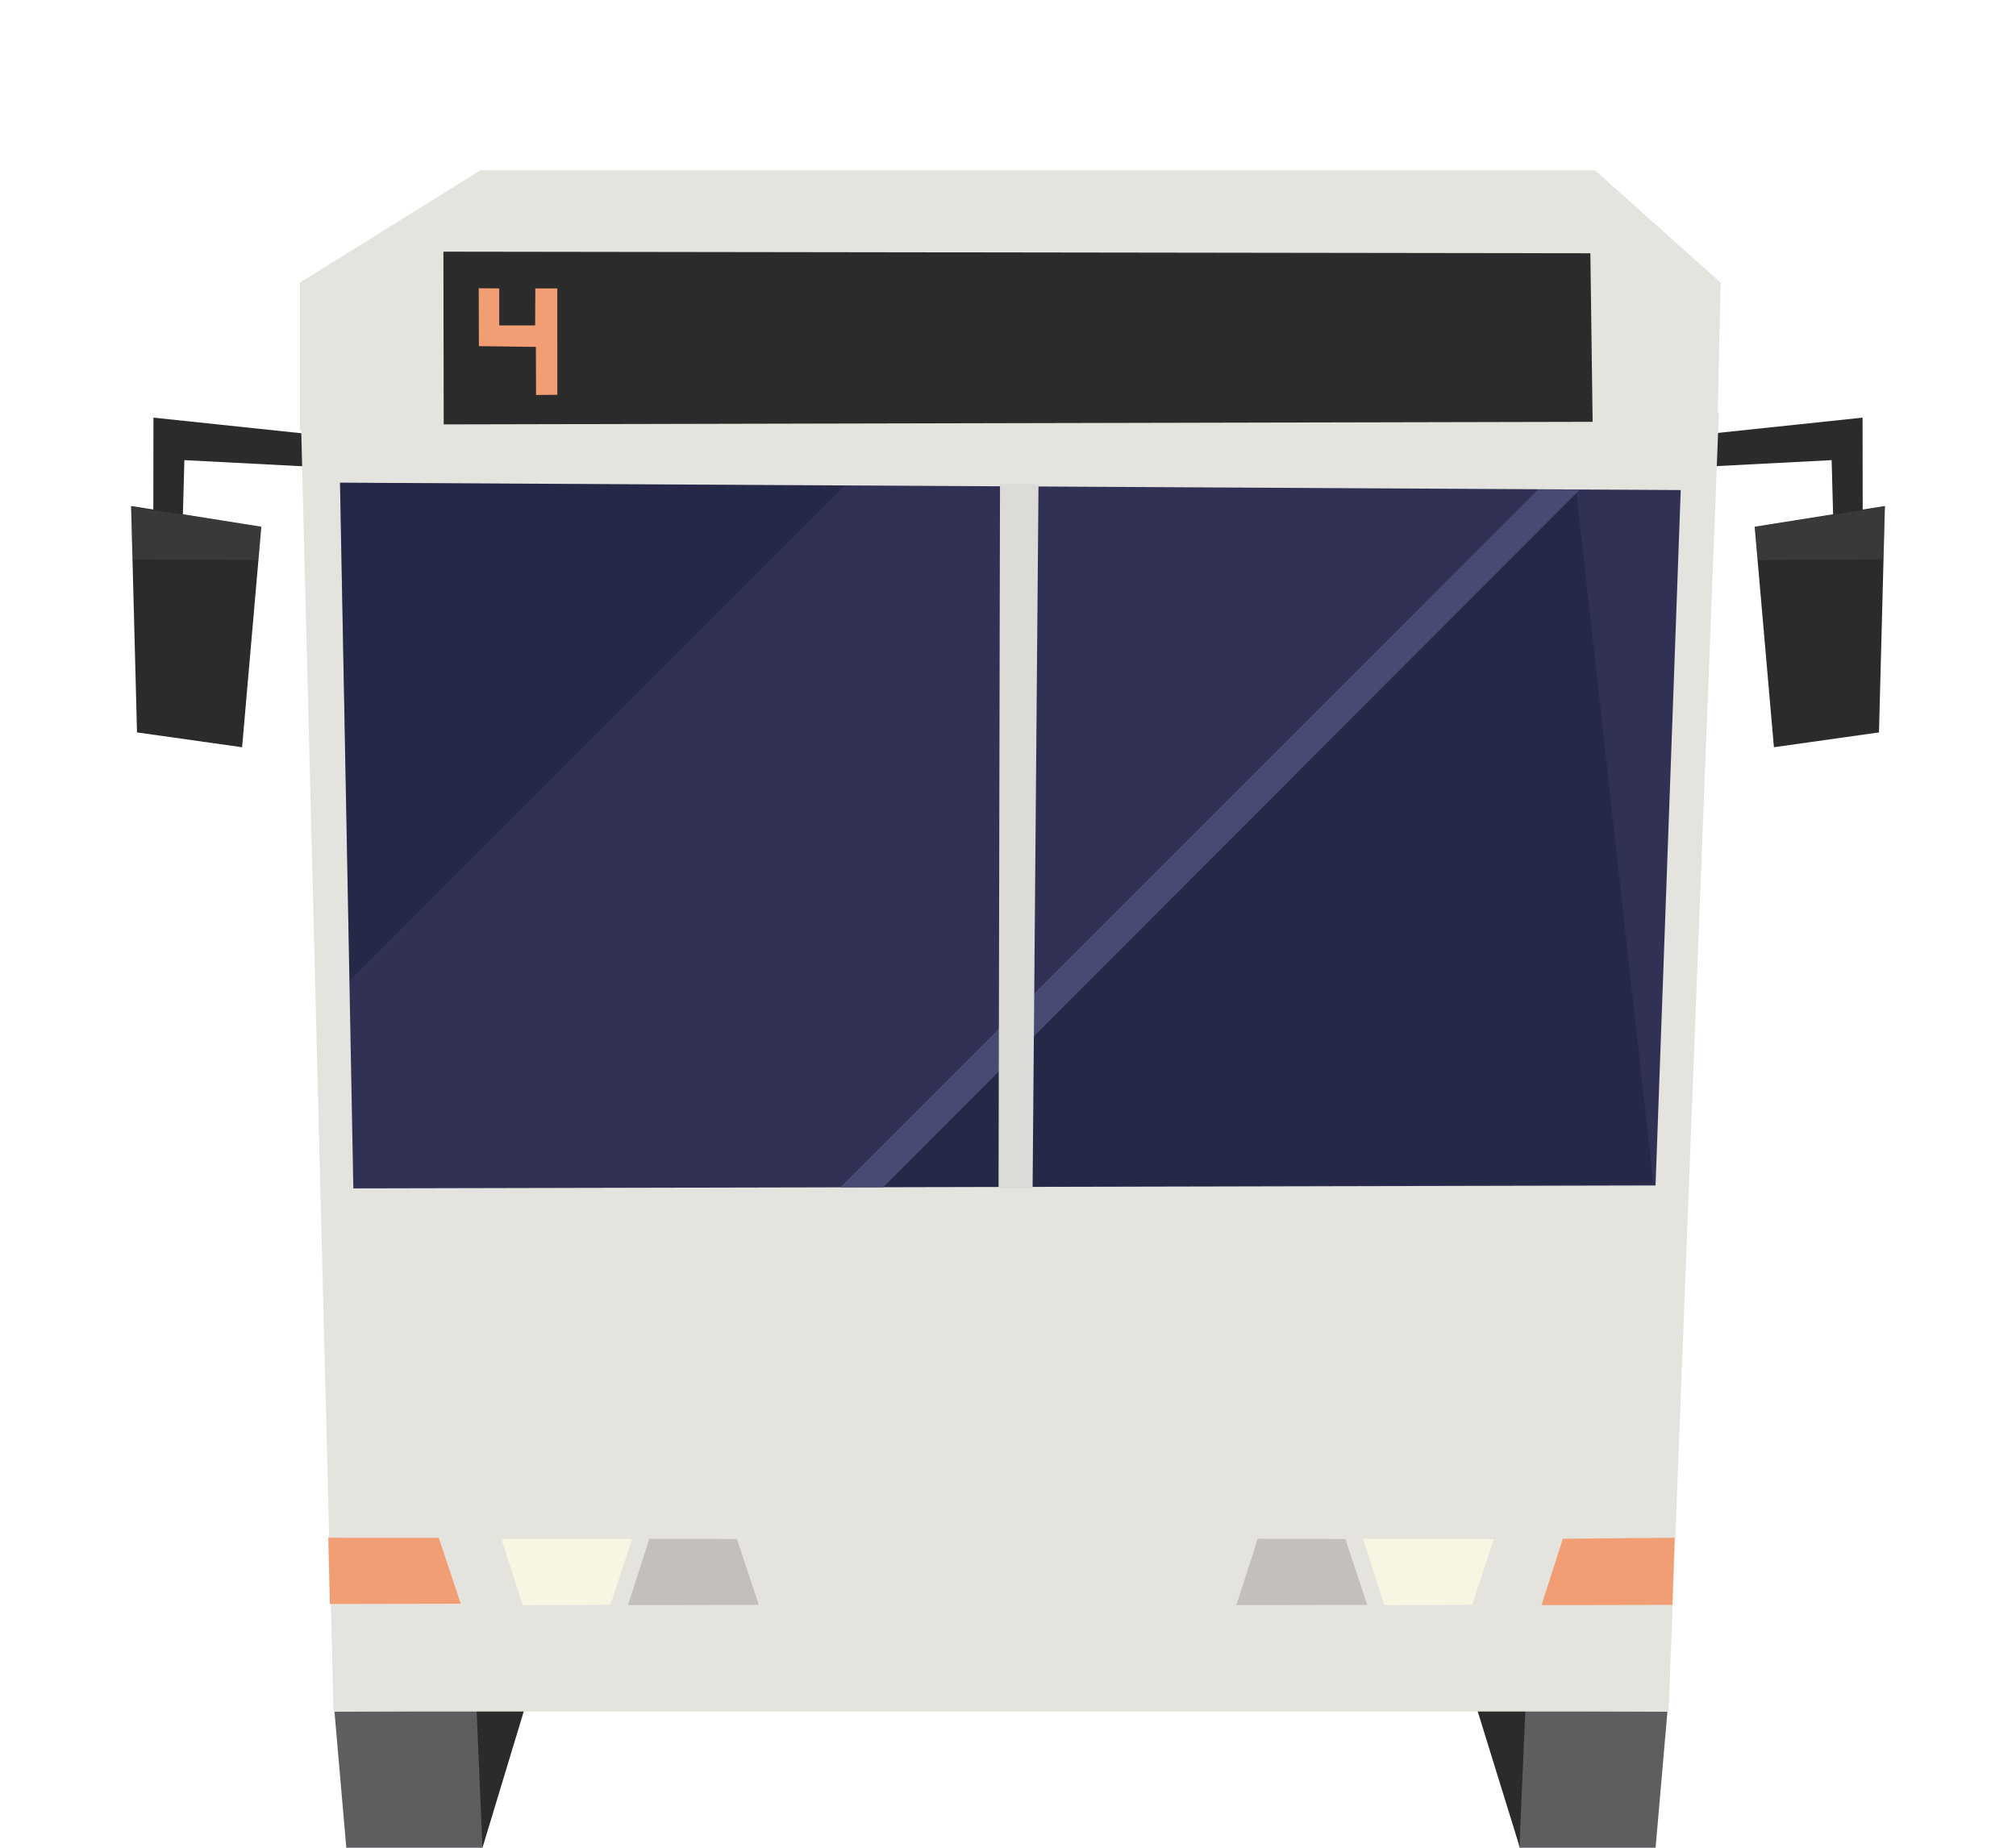
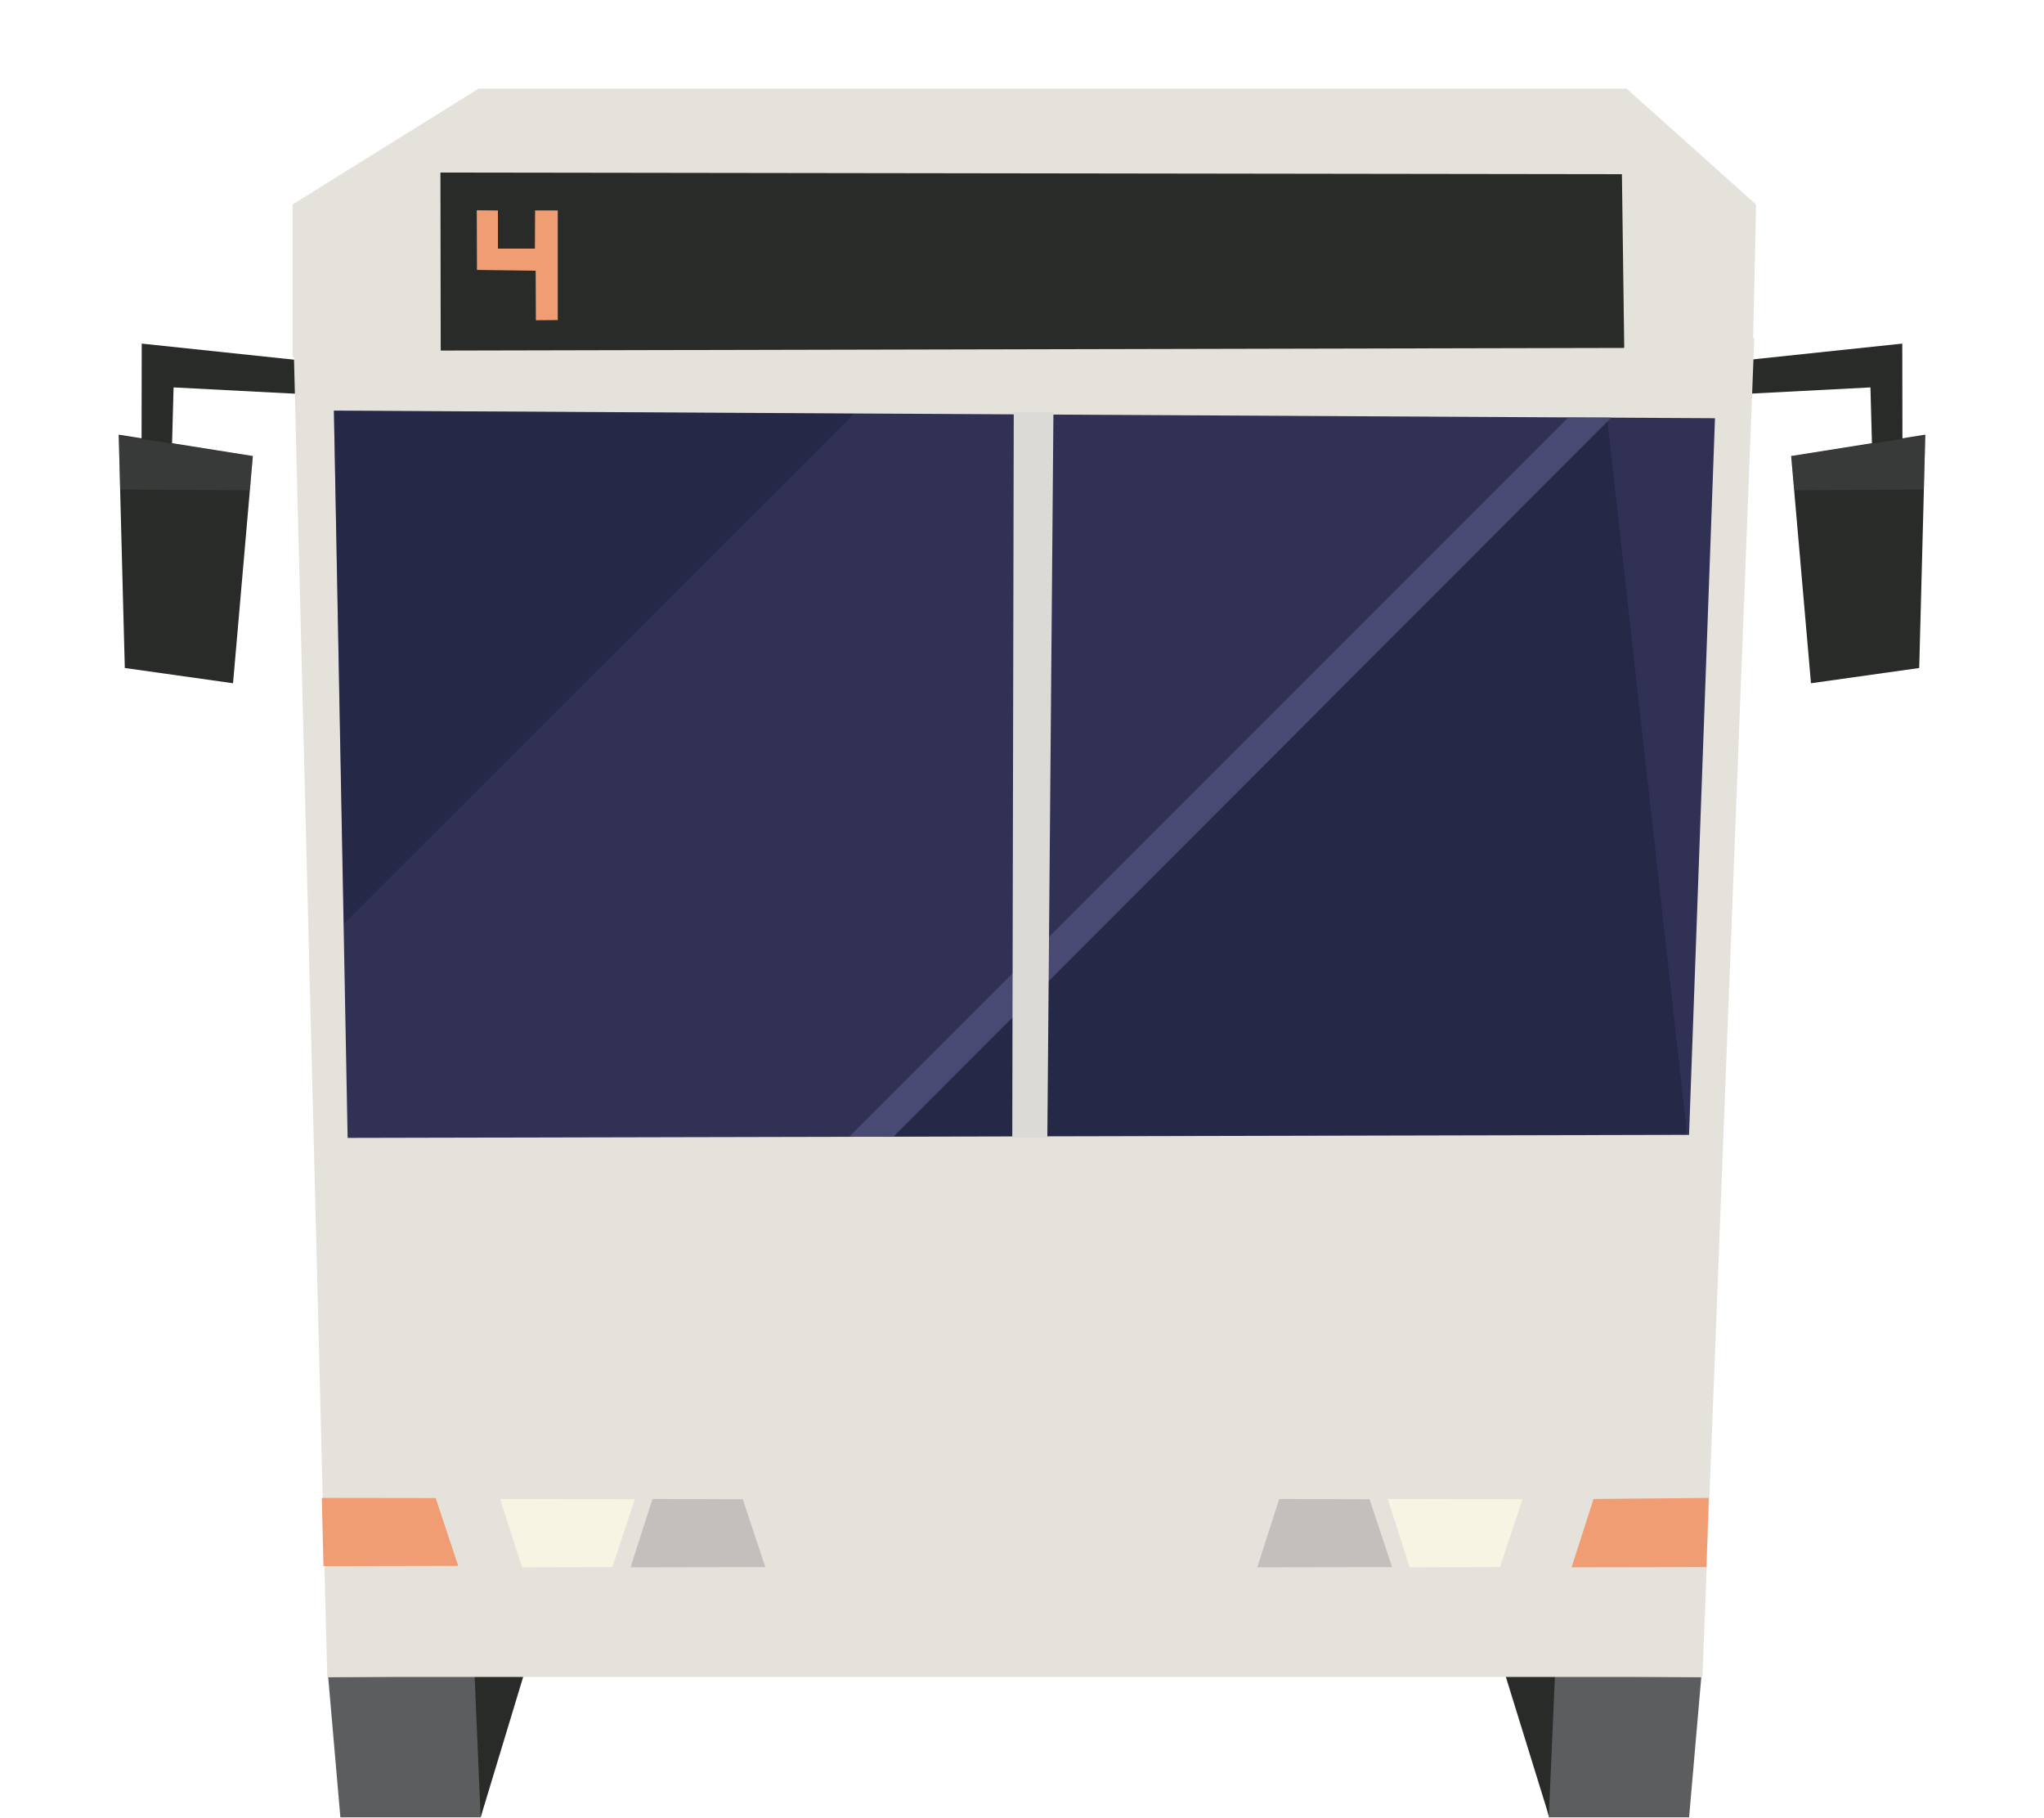
- <svg xmlns="http://www.w3.org/2000/svg" width="288px" height="264px" version="1.1" xml:space="preserve" style="fill-rule:evenodd;clip-rule:evenodd;stroke-linejoin:round;stroke-miterlimit:1.414;">
-   <g>
-     <g id="bus-inbound" transform="matrix(0.5,0,0,0.5,-405.276,-249.794)">
-       <g transform="matrix(2.00006,0,0,2.00006,-505.134,-699.462)">
-         <path d="M898.101,666.358l21.376,-1.109l0.211,7.821l4.228,-0.633l-0.022,-13.261l-26.003,2.745l0.21,4.437Z" style="fill:#2a2b2a;fill-rule:nonzero;" />
+ <svg xmlns="http://www.w3.org/2000/svg" width="100%" height="100%" viewBox="0 0 360 320" version="1.1" xml:space="preserve" style="fill-rule:evenodd;clip-rule:evenodd;stroke-linejoin:round;stroke-miterlimit:2;">
+   <g id="bus-inbound" transform="matrix(0.635,0,0,0.635,-517.58,-332.519)">
+     <g transform="matrix(2.00006,0,0,2.00006,-505.134,-699.462)">
+       <path d="M898.101,666.358L919.477,665.249L919.688,673.07L923.916,672.437L923.894,659.176L897.891,661.921L898.101,666.358Z" style="fill:rgb(41,43,41);fill-rule:nonzero;" />
+     </g>
+     <g transform="matrix(2.00006,0,0,2.00006,-505.134,-699.462)">
+       <path d="M927.088,671.802L926.242,704.15L911.232,706.265L908.483,674.763L927.088,671.802Z" style="fill:rgb(41,43,41);fill-rule:nonzero;" />
+     </g>
+     <g transform="matrix(2.00006,0,0,2.00006,-505.134,-699.462)">
+       <g opacity="0.3">
+         <path d="M927.088,671.908L926.877,679.413L908.905,679.518L908.483,674.762L927.088,671.908Z" style="fill:rgb(91,93,94);fill-rule:nonzero;" />
      </g>
-       <g transform="matrix(2.00006,0,0,2.00006,-505.134,-699.462)">
-         <path d="M927.088,671.802l-0.846,32.348l-15.01,2.115l-2.749,-31.502l18.605,-2.961Z" style="fill:#2a2b2a;fill-rule:nonzero;" />
+     </g>
+     <g transform="matrix(2.00006,0,0,2.00006,-505.134,-699.462)">
+       <path d="M705.538,666.358L684.162,665.249L683.951,673.07L679.723,672.437L679.745,659.176L705.748,661.921L705.538,666.358Z" style="fill:rgb(41,43,41);fill-rule:nonzero;" />
+     </g>
+     <g transform="matrix(2.00006,0,0,2.00006,-505.134,-699.462)">
+       <path d="M676.551,671.802L677.397,704.15L692.407,706.265L695.156,674.763L676.551,671.802Z" style="fill:rgb(41,43,41);fill-rule:nonzero;" />
+     </g>
+     <g transform="matrix(2.00006,0,0,2.00006,-505.134,-699.462)">
+       <path d="M705.603,844.051L707.293,863.5L726.744,863.5L730.762,843.839L705.603,844.051Z" style="fill:rgb(91,93,94);fill-rule:nonzero;" />
+     </g>
+     <g transform="matrix(2.00006,0,0,2.00006,-505.134,-699.462)">
+       <path d="M725.899,843.626L726.744,863.5L732.764,843.626L725.899,843.626Z" style="fill:rgb(41,43,41);fill-rule:nonzero;" />
+     </g>
+     <g transform="matrix(2.00006,0,0,2.00006,-505.134,-699.462)">
+       <path d="M874.88,863.5L894.33,863.5L896.022,844.05L870.862,843.839L874.88,863.5Z" style="fill:rgb(91,93,94);fill-rule:nonzero;" />
+     </g>
+     <g transform="matrix(2.00006,0,0,2.00006,-505.134,-699.462)">
+       <path d="M868.86,843.839L874.88,863.288L875.725,843.839L868.86,843.839Z" style="fill:rgb(41,43,41);fill-rule:nonzero;" />
+     </g>
+     <g transform="matrix(2.00006,0,0,2.00006,-505.134,-699.462)">
+       <path d="M705.473,844.037L896.181,844.037L903.369,658.409L700.831,660.1L705.473,844.037Z" style="fill:rgb(229,226,220);fill-rule:nonzero;" />
+     </g>
+     <g transform="matrix(2.00006,0,0,2.00006,-505.134,-699.462)">
+       <path d="M700.662,661.034L700.662,639.891L726.469,623.823L885.66,623.823L903.616,639.889L903.158,660.944L700.662,661.034Z" style="fill:rgb(229,226,220);fill-rule:nonzero;" />
+     </g>
+     <g transform="matrix(2.00006,0,0,2.00006,-505.134,-699.462)">
+       <path d="M721.167,635.463L721.209,660.142L885.333,659.775L885.013,635.692L721.167,635.463Z" style="fill:rgb(41,43,41);fill-rule:nonzero;" />
+     </g>
+     <g transform="matrix(2.00006,0,0,2.00006,-505.134,-699.462)">
+       <path d="M706.394,668.468L708.298,769.298L894.323,768.881L897.92,669.522L706.394,668.468Z" style="fill:rgb(49,49,86);fill-rule:nonzero;" />
+     </g>
+     <g transform="matrix(2.00006,0,0,2.00006,-505.134,-699.462)">
+       <g opacity="0.3">
+         <path d="M894.042,768.715L883.008,669.834L778.095,769.121L894.042,768.715Z" style="fill:rgb(9,23,36);fill-rule:nonzero;" />
      </g>
-       <g transform="matrix(2.00006,0,0,2.00006,-505.134,-699.462)">
-         <g opacity="0.3">
-           <path d="M927.088,671.908l-0.211,7.505l-17.972,0.105l-0.422,-4.756l18.605,-2.854Z" style="fill:#5c5e5f;fill-rule:nonzero;" />
-         </g>
+     </g>
+     <g transform="matrix(2.00006,0,0,2.00006,-505.134,-699.462)">
+       <g opacity="0.3">
+         <path d="M706.394,668.468L707.783,739.607L778.533,668.919L706.394,668.468Z" style="fill:rgb(9,23,36);fill-rule:nonzero;" />
      </g>
-       <g transform="matrix(2.00006,0,0,2.00006,-505.134,-699.462)">
-         <path d="M705.538,666.358l-21.376,-1.109l-0.211,7.821l-4.228,-0.633l0.022,-13.261l26.003,2.745l-0.21,4.437Z" style="fill:#2a2b2a;fill-rule:nonzero;" />
+     </g>
+     <g transform="matrix(2.00006,0,0,2.00006,-505.134,-699.462)">
+       <path d="M726.207,640.692L726.235,648.963L734.374,649.069L734.401,655.94L737.439,655.913L737.438,640.717L734.295,640.717L734.27,646.004L729.142,646.004L729.142,640.717L726.207,640.692Z" style="fill:rgb(240,157,116);fill-rule:nonzero;" />
+     </g>
+     <g transform="matrix(2.00006,0,0,2.00006,-505.134,-699.462)">
+       <g opacity="0.3">
+         <path d="M676.551,671.908L676.763,679.413L694.734,679.518L695.156,674.762L676.551,671.908Z" style="fill:rgb(91,93,94);fill-rule:nonzero;" />
      </g>
-       <g transform="matrix(2.00006,0,0,2.00006,-505.134,-699.462)">
-         <path d="M676.551,671.802l0.846,32.348l15.01,2.115l2.749,-31.502l-18.605,-2.961Z" style="fill:#2a2b2a;fill-rule:nonzero;" />
-       </g>
-       <g transform="matrix(2.00006,0,0,2.00006,-505.134,-699.462)">
-         <path d="M705.603,844.051l1.69,19.449l19.451,0l4.018,-19.661l-25.159,0.212Z" style="fill:#5c5e5f;fill-rule:nonzero;" />
-       </g>
-       <g transform="matrix(2.00006,0,0,2.00006,-505.134,-699.462)">
-         <path d="M725.899,843.626l0.845,19.874l6.02,-19.874l-6.865,0Z" style="fill:#2a2b2a;fill-rule:nonzero;" />
-       </g>
-       <g transform="matrix(2.00006,0,0,2.00006,-505.134,-699.462)">
-         <path d="M874.88,863.5l19.45,0l1.692,-19.45l-25.16,-0.211l4.018,19.661Z" style="fill:#5c5e5f;fill-rule:nonzero;" />
-       </g>
-       <g transform="matrix(2.00006,0,0,2.00006,-505.134,-699.462)">
-         <path d="M868.86,843.839l6.02,19.449l0.845,-19.449l-6.865,0Z" style="fill:#2a2b2a;fill-rule:nonzero;" />
-       </g>
-       <g transform="matrix(2.00006,0,0,2.00006,-505.134,-699.462)">
-         <path d="M705.473,844.037l190.708,0l7.188,-185.628l-202.538,1.691l4.642,183.937Z" style="fill:#e5e3dd;fill-rule:nonzero;" />
-       </g>
-       <g transform="matrix(2.00006,0,0,2.00006,-505.134,-699.462)">
-         <path d="M700.662,661.034l0,-21.143l25.807,-16.068l159.191,0l17.956,16.066l-0.458,21.055l-202.496,0.09Z" style="fill:#e5e3dd;fill-rule:nonzero;" />
-       </g>
-       <g transform="matrix(2.00006,0,0,2.00006,-505.134,-699.462)">
-         <path d="M721.167,635.463l0.042,24.679l164.124,-0.367l-0.32,-24.083l-163.846,-0.229Z" style="fill:#2a2b2a;fill-rule:nonzero;" />
-       </g>
-       <g transform="matrix(2.00006,0,0,2.00006,-505.134,-699.462)">
-         <path d="M706.394,668.468l1.904,100.83l186.025,-0.417l3.597,-99.359l-191.526,-1.054Z" style="fill:#313156;fill-rule:nonzero;" />
-       </g>
-       <g transform="matrix(2.00006,0,0,2.00006,-505.134,-699.462)">
-         <g opacity="0.3">
-           <path d="M894.042,768.715l-11.034,-98.881l-104.913,99.287l115.947,-0.406Z" style="fill:#0a1724;fill-rule:nonzero;" />
-         </g>
-       </g>
-       <g transform="matrix(2.00006,0,0,2.00006,-505.134,-699.462)">
-         <g opacity="0.3">
-           <path d="M706.394,668.468l1.389,71.139l70.75,-70.688l-72.139,-0.451Z" style="fill:#0a1724;fill-rule:nonzero;" />
-         </g>
-       </g>
-       <g transform="matrix(2.00006,0,0,2.00006,-505.134,-699.462)">
-         <path d="M726.207,640.692l0.028,8.271l8.139,0.106l0.027,6.871l3.038,-0.027l-0.001,-15.196l-3.143,0l-0.025,5.287l-5.128,0l0,-5.287l-2.935,-0.025Z" style="fill:#f19e75;fill-rule:nonzero;" />
-       </g>
-       <g transform="matrix(2.00006,0,0,2.00006,-505.134,-699.462)">
-         <g opacity="0.3">
-           <path d="M676.551,671.908l0.212,7.505l17.971,0.105l0.422,-4.756l-18.605,-2.854Z" style="fill:#5c5e5f;fill-rule:nonzero;" />
-         </g>
-       </g>
-       <g transform="matrix(2.00006,0,0,2.00006,-505.134,-699.462)">
-         <path d="M783.97,769.149l99.563,-99.71l-5.979,0l-99.688,99.689l6.104,0.021Z" style="fill:#494a73;fill-rule:nonzero;" />
-       </g>
-       <g transform="matrix(2.00006,0,0,2.00006,-505.134,-699.462)">
-         <path d="M800.47,769.298l4.862,0l0.845,-100.626l-5.502,-0.004l-0.205,100.63Z" style="fill:#dcdbd8;fill-rule:nonzero;" />
-       </g>
-       <g transform="matrix(2.00006,0,0,2.00006,-505.134,-699.462)">
-         <path d="M763.098,819.398l3.127,9.402l-18.691,0.036l3.043,-9.479l12.521,0.041Z" style="fill:#c2bfbc;fill-rule:nonzero;" />
-       </g>
-       <g transform="matrix(2.00006,0,0,2.00006,-505.134,-699.462)">
-         <path d="M745.01,828.794l3.127,-9.402l-18.691,-0.036l3.043,9.479l12.521,-0.041Z" style="fill:#f9f5e3;fill-rule:nonzero;" />
-       </g>
-       <g transform="matrix(2.00006,0,0,2.00006,-505.134,-699.462)">
-         <path d="M868.098,828.794l3.127,-9.402l-18.691,-0.036l3.043,9.479l12.521,-0.041Z" style="fill:#f9f5e3;fill-rule:nonzero;" />
-       </g>
-       <g transform="matrix(2.00006,0,0,2.00006,-505.134,-699.462)">
-         <path d="M850.01,819.398l3.127,9.402l-18.691,0.036l3.043,-9.479l12.521,0.041Z" style="fill:#c2bfbc;fill-rule:nonzero;" />
-       </g>
-       <g transform="matrix(2.00006,0,0,2.00006,-505.134,-699.462)">
-         <path d="M897.053,819.21l-0.327,9.59l-18.692,0.035l3.043,-9.479l15.976,-0.146Z" style="fill:#f19e75;fill-rule:nonzero;" />
-       </g>
-       <g transform="matrix(2.00006,0,0,2.00006,-505.134,-699.462)">
-         <path d="M720.51,819.231l3.127,9.402l-18.691,0.036l-0.226,-9.459l15.79,0.021Z" style="fill:#f19e75;fill-rule:nonzero;" />
-       </g>
+     </g>
+     <g transform="matrix(2.00006,0,0,2.00006,-505.134,-699.462)">
+       <path d="M783.97,769.149L883.533,669.439L877.554,669.439L777.866,769.128L783.97,769.149Z" style="fill:rgb(73,74,115);fill-rule:nonzero;" />
+     </g>
+     <g transform="matrix(2.00006,0,0,2.00006,-505.134,-699.462)">
+       <path d="M800.47,769.298L805.332,769.298L806.177,668.672L800.675,668.668L800.47,769.298Z" style="fill:rgb(219,218,215);fill-rule:nonzero;" />
+     </g>
+     <g transform="matrix(2.00006,0,0,2.00006,-505.134,-699.462)">
+       <path d="M763.098,819.398L766.225,828.8L747.534,828.836L750.577,819.357L763.098,819.398Z" style="fill:rgb(194,191,188);fill-rule:nonzero;" />
+     </g>
+     <g transform="matrix(2.00006,0,0,2.00006,-505.134,-699.462)">
+       <path d="M745.01,828.794L748.137,819.392L729.446,819.356L732.489,828.835L745.01,828.794Z" style="fill:rgb(248,244,227);fill-rule:nonzero;" />
+     </g>
+     <g transform="matrix(2.00006,0,0,2.00006,-505.134,-699.462)">
+       <path d="M868.098,828.794L871.225,819.392L852.534,819.356L855.577,828.835L868.098,828.794Z" style="fill:rgb(248,244,227);fill-rule:nonzero;" />
+     </g>
+     <g transform="matrix(2.00006,0,0,2.00006,-505.134,-699.462)">
+       <path d="M850.01,819.398L853.137,828.8L834.446,828.836L837.489,819.357L850.01,819.398Z" style="fill:rgb(194,191,188);fill-rule:nonzero;" />
+     </g>
+     <g transform="matrix(2.00006,0,0,2.00006,-505.134,-699.462)">
+       <path d="M897.053,819.21L896.726,828.8L878.034,828.835L881.077,819.356L897.053,819.21Z" style="fill:rgb(240,157,116);fill-rule:nonzero;" />
+     </g>
+     <g transform="matrix(2.00006,0,0,2.00006,-505.134,-699.462)">
+       <path d="M720.51,819.231L723.637,828.633L704.946,828.669L704.72,819.21L720.51,819.231Z" style="fill:rgb(240,157,116);fill-rule:nonzero;" />
    </g>
  </g>
</svg>
